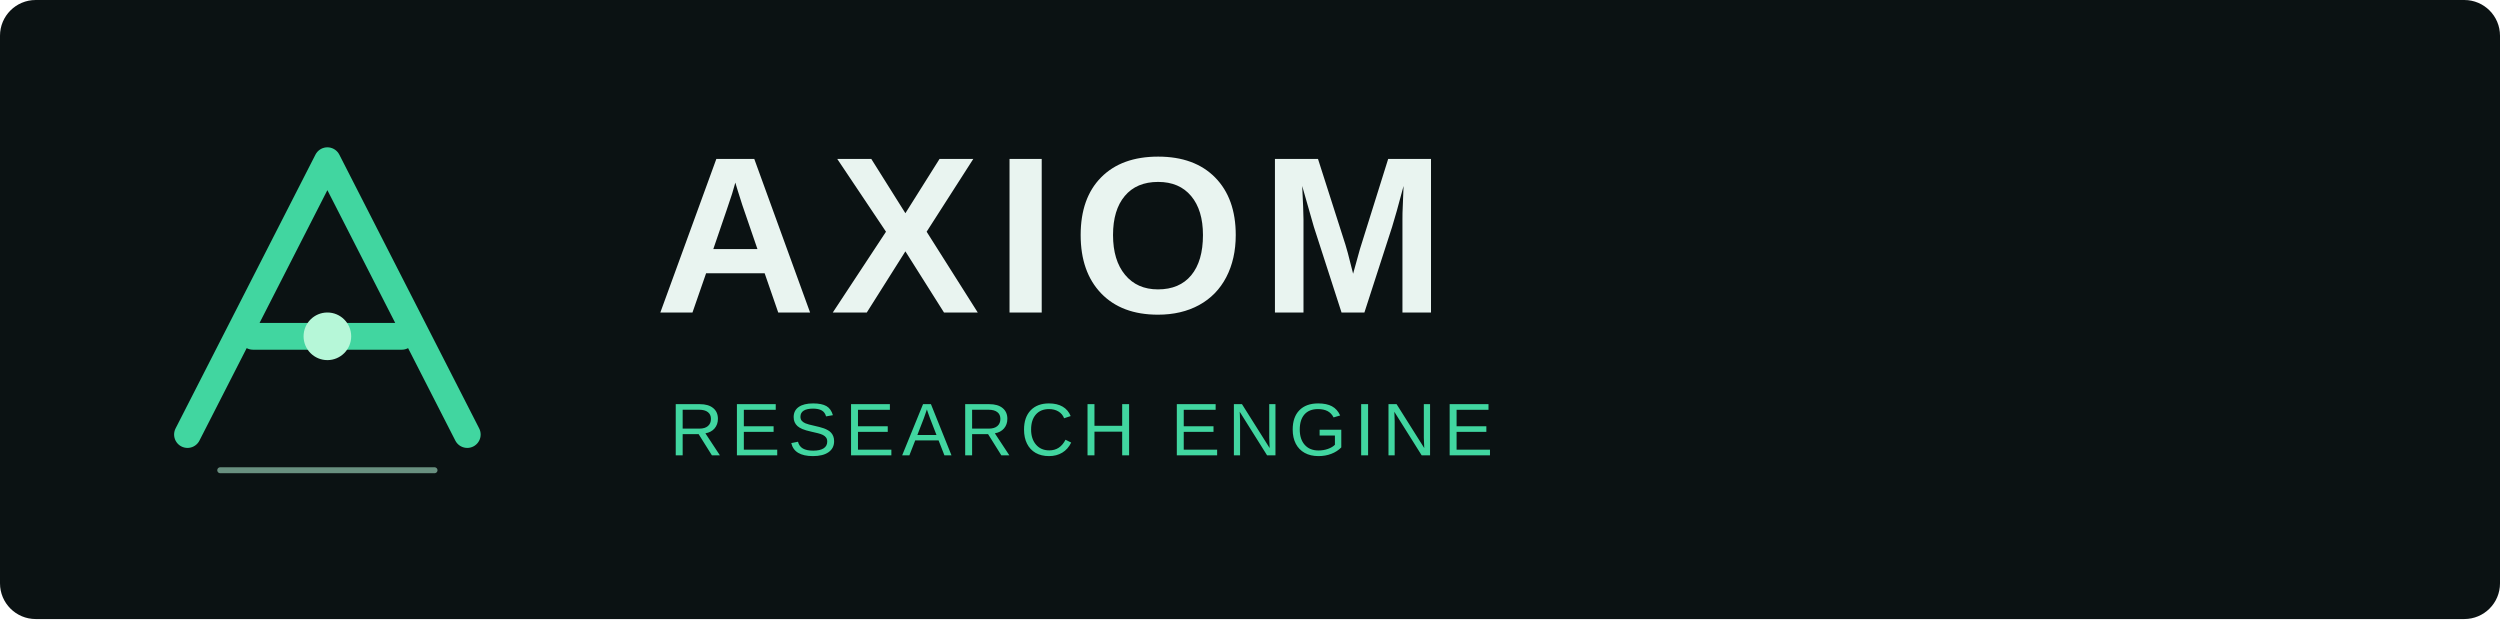
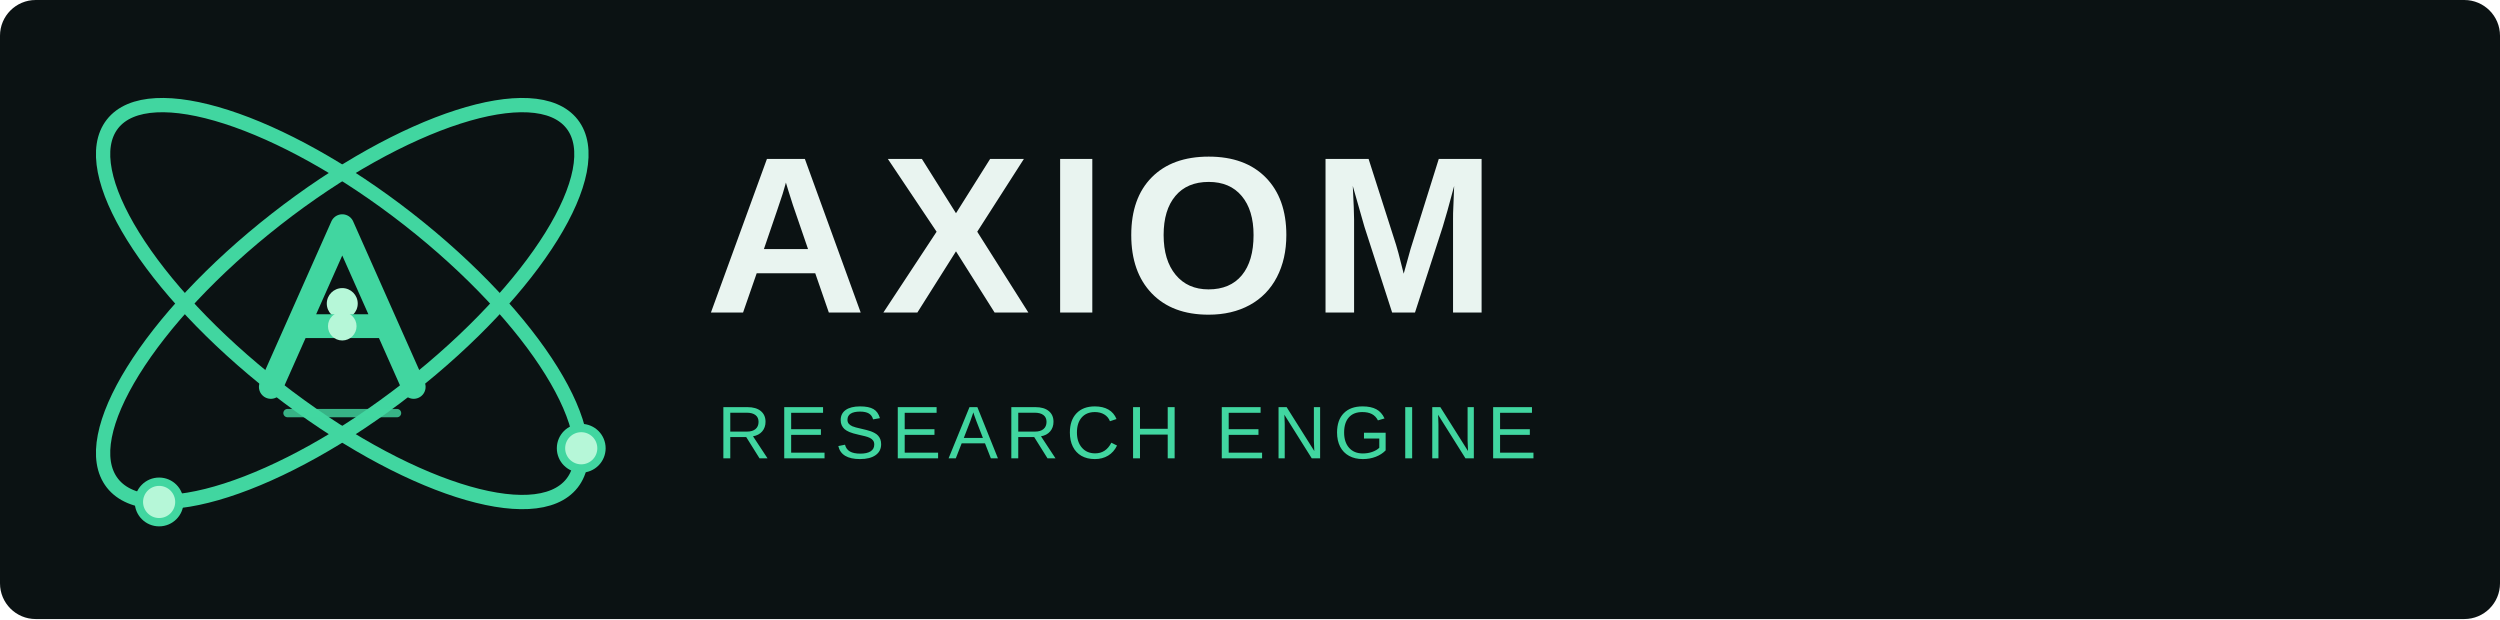
<svg xmlns="http://www.w3.org/2000/svg" width="840" height="208" viewBox="0 0 840 208" role="img" aria-labelledby="title desc" preserveAspectRatio="xMidYMid meet">
  <rect width="840" height="208" rx="12" fill="#0B1213" />
-   <g transform="translate(38 30) scale(1)">
-     <path d="M25 116 72 24 119 116 M47 83H97" fill="none" stroke="#41D6A0" stroke-width="9" stroke-linecap="round" stroke-linejoin="round" />
-     <circle cx="72" cy="83" r="8" fill="#B6F7D8" />
-     <path d="M36 128H108" stroke="#B6F7D8" stroke-opacity=".55" stroke-width="2" stroke-linecap="round" />
+   <g transform="translate(115 102) scale(0.4)">
+     <g fill="none" stroke="#41D6A0" stroke-width="12" stroke-opacity="1">
+       <ellipse rx="245" ry="90" transform="rotate(38)" />
+       <ellipse rx="245" ry="90" transform="rotate(-38)" />
+     </g>
+     <circle r="13" fill="#B6F7D8" />
+     <path d="M-60 70 L0 -65 L60 70 M-34 19 H34" fill="none" stroke="#41D6A0" stroke-width="20" stroke-linecap="round" stroke-linejoin="round" />
+     <circle cy="19" r="12" fill="#B6F7D8" />
+     <path d="M-46 92H46" fill="none" stroke="#41D6A0" stroke-opacity=".82" stroke-width="7" stroke-linecap="round" />
+     <circle cx="200.736" cy="121.539" r="17" fill="#B6F7D8" stroke="#41D6A0" stroke-width="7" />
+     <circle cx="-153.834" cy="166.643" r="17" fill="#B6F7D8" stroke="#41D6A0" stroke-width="7" />
  </g>
  <g font-family="Arial, Helvetica, sans-serif">
-     <text x="220" y="105" fill="#E9F4F0" font-size="75" font-weight="700" letter-spacing="5">AXIOM</text>
-     <text x="225" y="153" fill="#41D6A0" font-size="25" letter-spacing="2.5">RESEARCH ENGINE</text>
+     <text x="237" y="105" fill="#E9F4F0" font-size="75" font-weight="700" letter-spacing="5">AXIOM</text>
+     <text x="241" y="154" fill="#41D6A0" font-size="25" letter-spacing="2.4">RESEARCH ENGINE</text>
  </g>
</svg>
